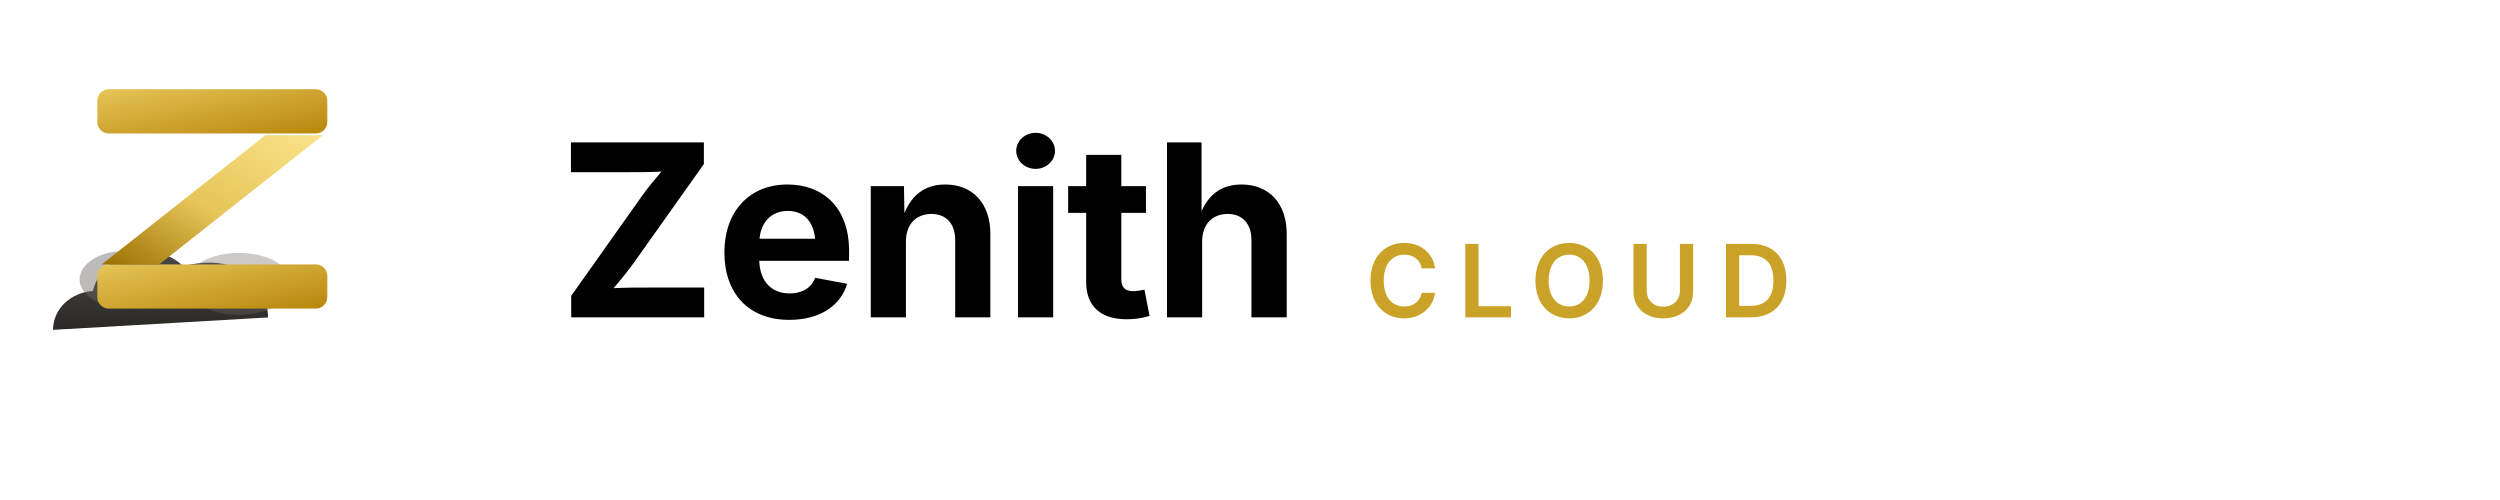
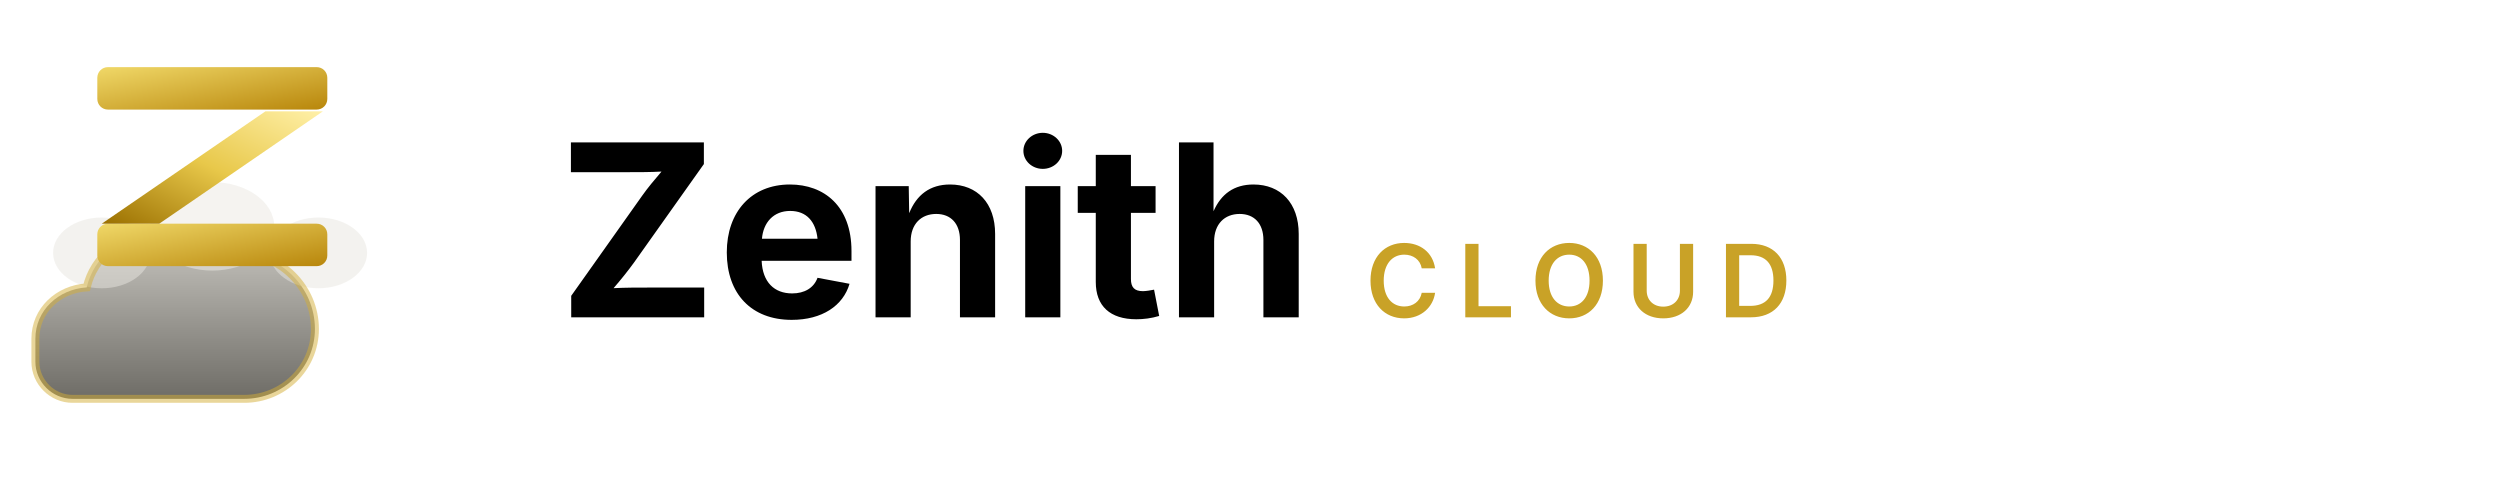
<svg xmlns="http://www.w3.org/2000/svg" viewBox="0 0 260 52" role="img" aria-label="Zenith Cloud">
  <defs>
-     <linearGradient id="cloudFillL" x1="0%" y1="0%" x2="0%" y2="100%">
-       <stop offset="0%" stop-color="#4a4844" />
-       <stop offset="100%" stop-color="#2a2926" />
+     <linearGradient id="cloudBody" x1="0%" y1="0%" x2="0%" y2="100%">
+       <stop offset="0%" stop-color="#c8c6c0" />
+       <stop offset="100%" stop-color="#6e6c66" />
    </linearGradient>
-     <linearGradient id="zBarL" x1="0%" y1="0%" x2="100%" y2="100%">
-       <stop offset="0%" stop-color="#e6c558" />
+     <linearGradient id="zBar" x1="0%" y1="0%" x2="100%" y2="100%">
+       <stop offset="0%" stop-color="#f0d868" />
      <stop offset="100%" stop-color="#b8860b" />
    </linearGradient>
-     <linearGradient id="zSlashL" x1="100%" y1="0%" x2="0%" y2="100%">
-       <stop offset="0%" stop-color="#fbe38a" />
-       <stop offset="55%" stop-color="#e6c558" />
+     <linearGradient id="zSlash" x1="100%" y1="0%" x2="0%" y2="100%">
+       <stop offset="0%" stop-color="#fff0a8" />
+       <stop offset="50%" stop-color="#e8c84a" />
      <stop offset="100%" stop-color="#9a6f00" />
    </linearGradient>
  </defs>
  <g transform="translate(0 1) scale(0.92)">
-     <path fill="url(#cloudFillL)" d="M6 36.2c0-2.4 2-4.2 4.5-4.4.6-2.6 3.2-4.4 6.2-4.4 1.6 0 3 .6 4 1.6 1-.25 2-.4 3.1-.4 3.6 0 6.5 2.8 6.5 6.2 0 .2-.02.4H6v-2.9z" />
-     <ellipse cx="14" cy="30.5" rx="5" ry="3.2" fill="#6a6864" opacity="0.45" />
-     <ellipse cx="27" cy="31" rx="6" ry="3.5" fill="#6a6864" opacity="0.35" />
-     <rect x="11" y="9" width="26" height="5" rx="1.3" fill="url(#zBarL)" />
-     <rect x="11" y="28.8" width="26" height="5" rx="1.3" fill="url(#zBarL)" />
-     <polygon fill="url(#zSlashL)" points="30,14.2 36.5,14.2 18,28.8 11.5,28.8" />
+     <path fill="url(#cloudBody)" d="M4 37.2c0-3.2 2.6-5.6 5.8-5.8.8-3.4 3.8-6 7.8-6 2.2 0 4.2.9 5.6 2.6 1.2-.3 2.4-.5 3.7-.5 4.8 0 8.7 3.9 8.7 8.6 0 4.4-3.6 7.9-8 7.9H8.2c-2.3 0-4.2-1.9-4.2-4.2z" />
+     <ellipse cx="11.5" cy="27.5" rx="5.5" ry="4" fill="#e8e6e0" opacity="0.5" />
+     <ellipse cx="24" cy="24.5" rx="7" ry="5" fill="#eceae4" opacity="0.55" />
+     <ellipse cx="36" cy="27.5" rx="5.5" ry="4" fill="#e8e6e0" opacity="0.5" />
+     <path fill="none" stroke="#d4af37" stroke-opacity="0.5" stroke-width="0.9" d="M4 37.2c0-3.2 2.6-5.6 5.8-5.8.8-3.4 3.8-6 7.8-6 2.2 0 4.2.9 5.6 2.6 1.2-.3 2.4-.5 3.7-.5 4.8 0 8.7 3.9 8.7 8.6 0 4.4-3.6 7.9-8 7.9H8.2c-2.3 0-4.2-1.9-4.2-4.2z" />
+     <rect x="11" y="6.5" width="26" height="4.8" rx="1.2" fill="url(#zBar)" />
+     <rect x="11" y="24.2" width="26" height="4.8" rx="1.2" fill="url(#zBar)" />
+     <polygon fill="url(#zSlash)" points="30,11.5 36.5,11.5 18,24.2 11.5,24.2" />
  </g>
-   <text x="58" y="33" font-family="Outfit, Inter, system-ui, sans-serif" font-size="25" font-weight="700" letter-spacing="-0.01em" fill="currentColor">Zenith</text>
+   <text x="58" y="33" font-family="Outfit, Inter, system-ui, sans-serif" font-size="25" font-weight="700" fill="currentColor">Zenith</text>
  <text x="142" y="33" font-family="Inter, system-ui, sans-serif" font-size="10.5" font-weight="600" letter-spacing="0.18em" fill="#c9a227">CLOUD</text>
</svg>
